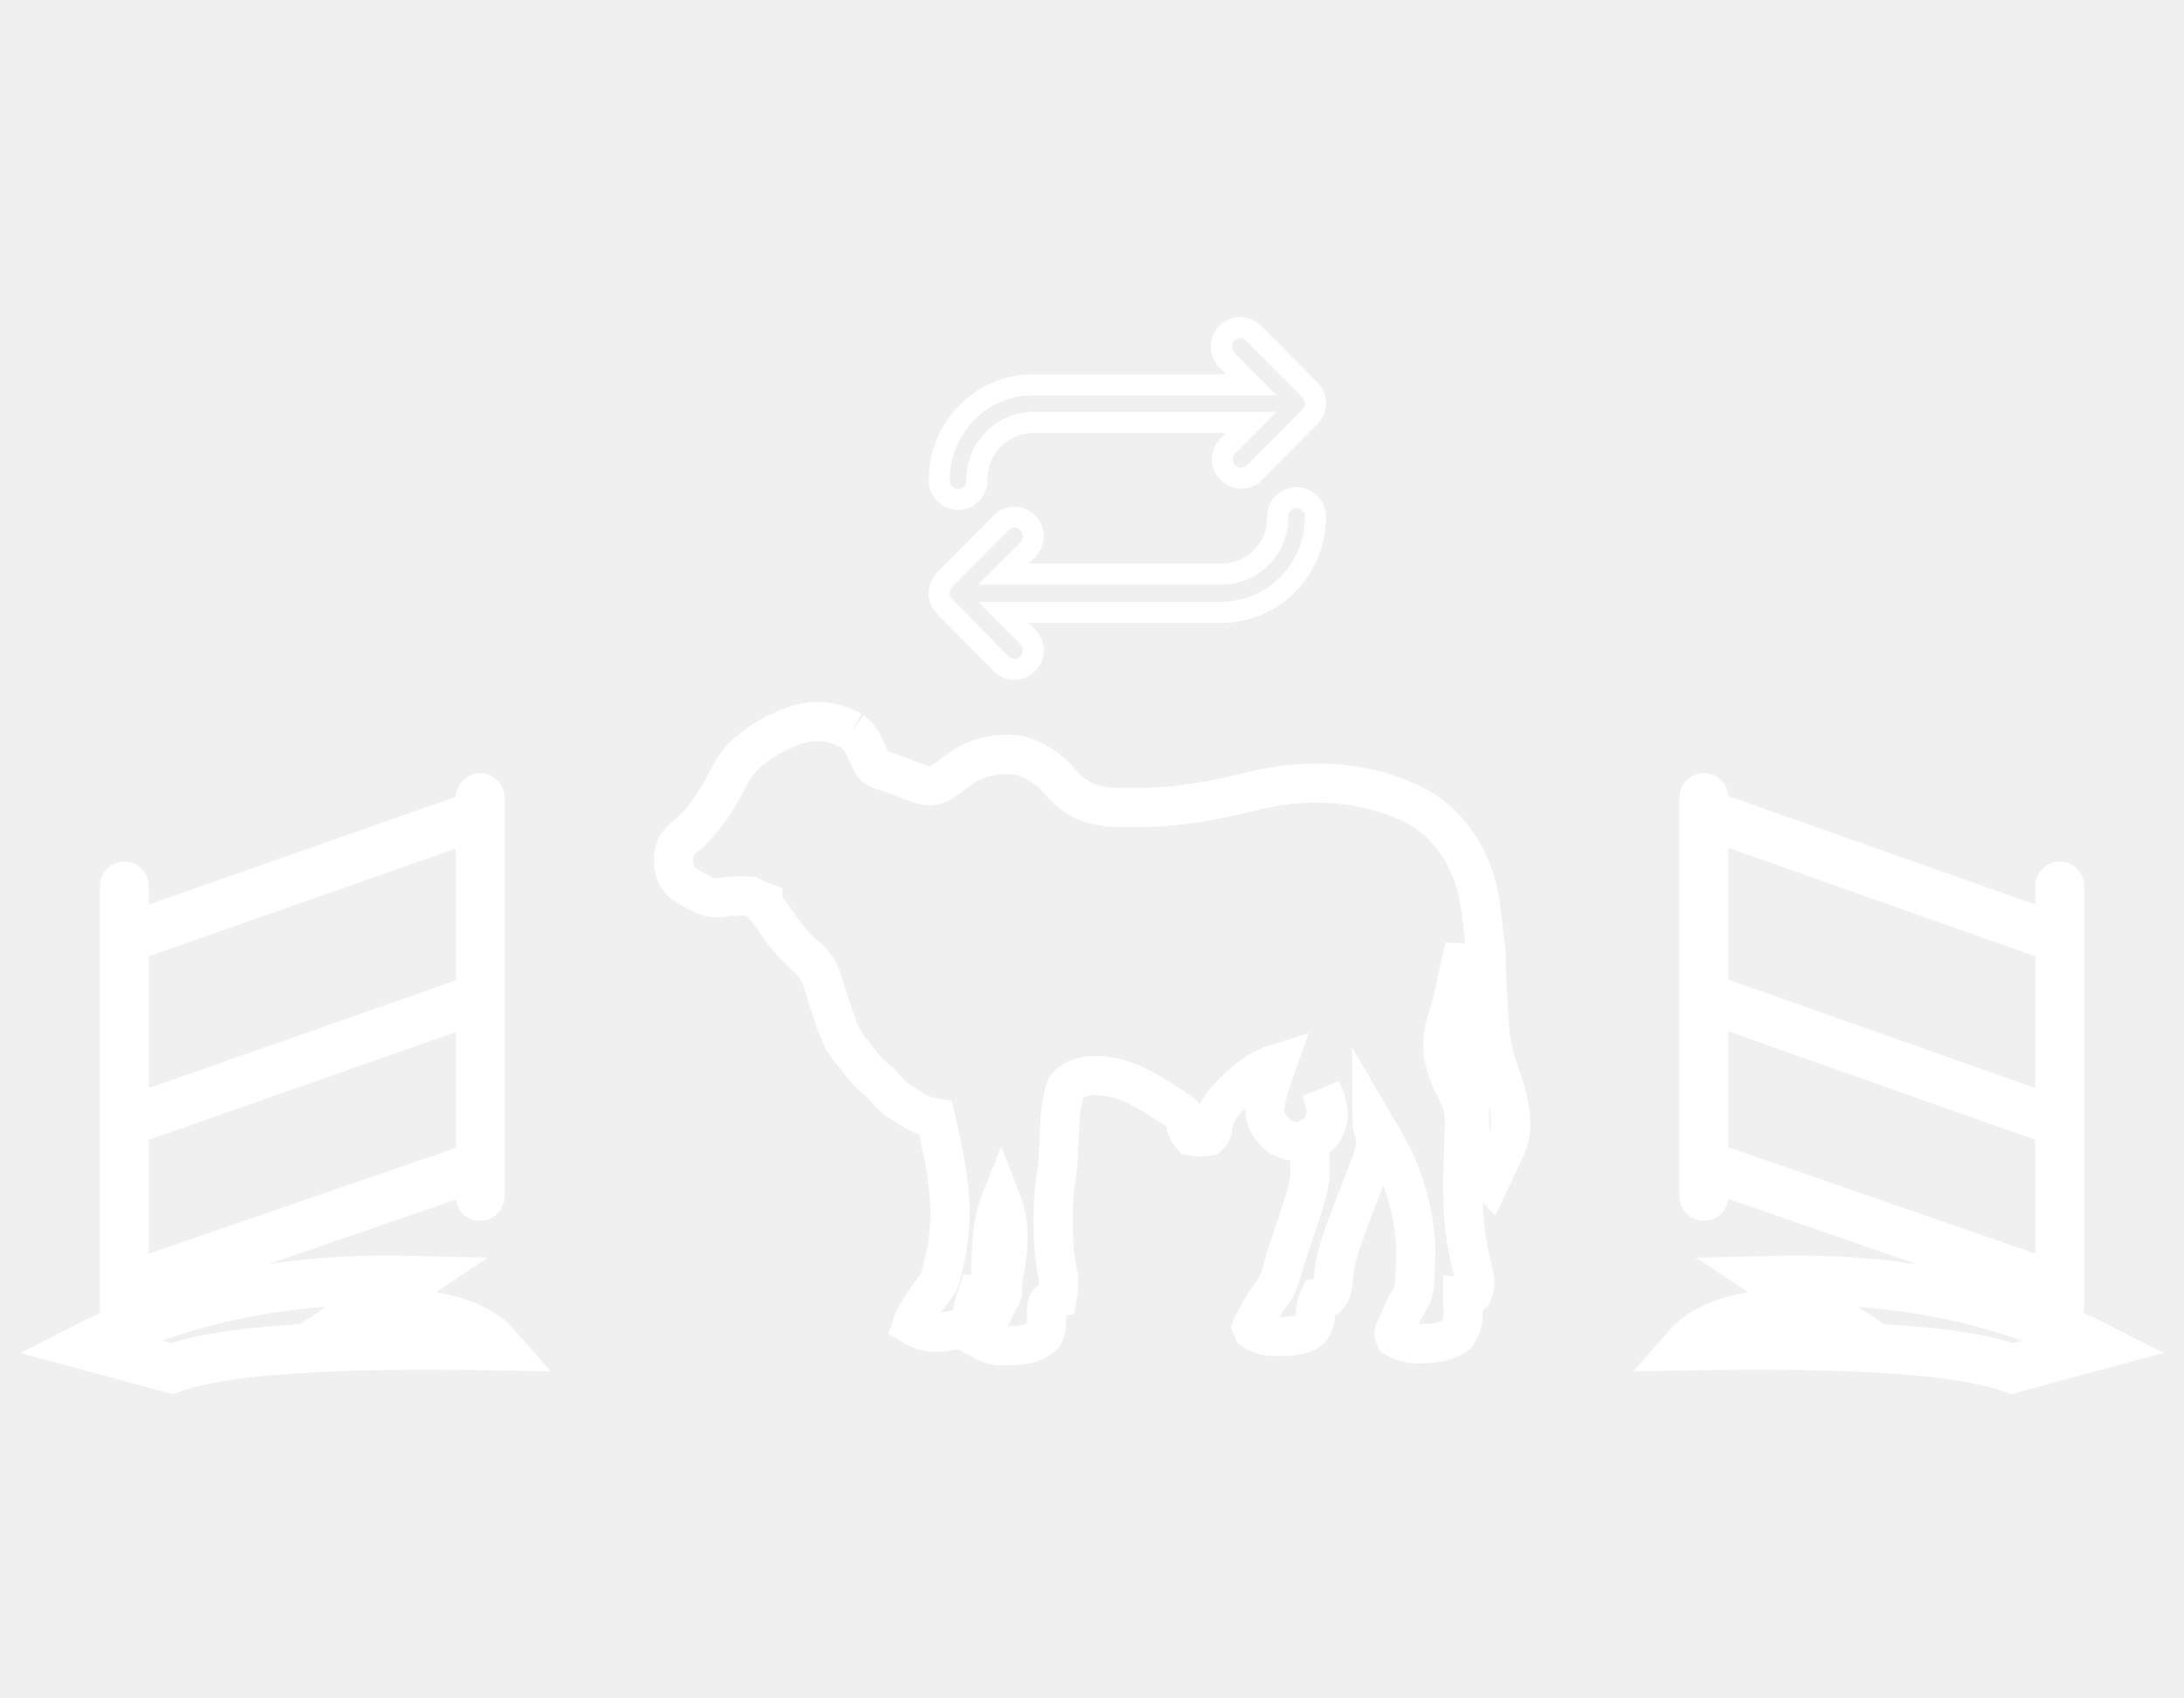
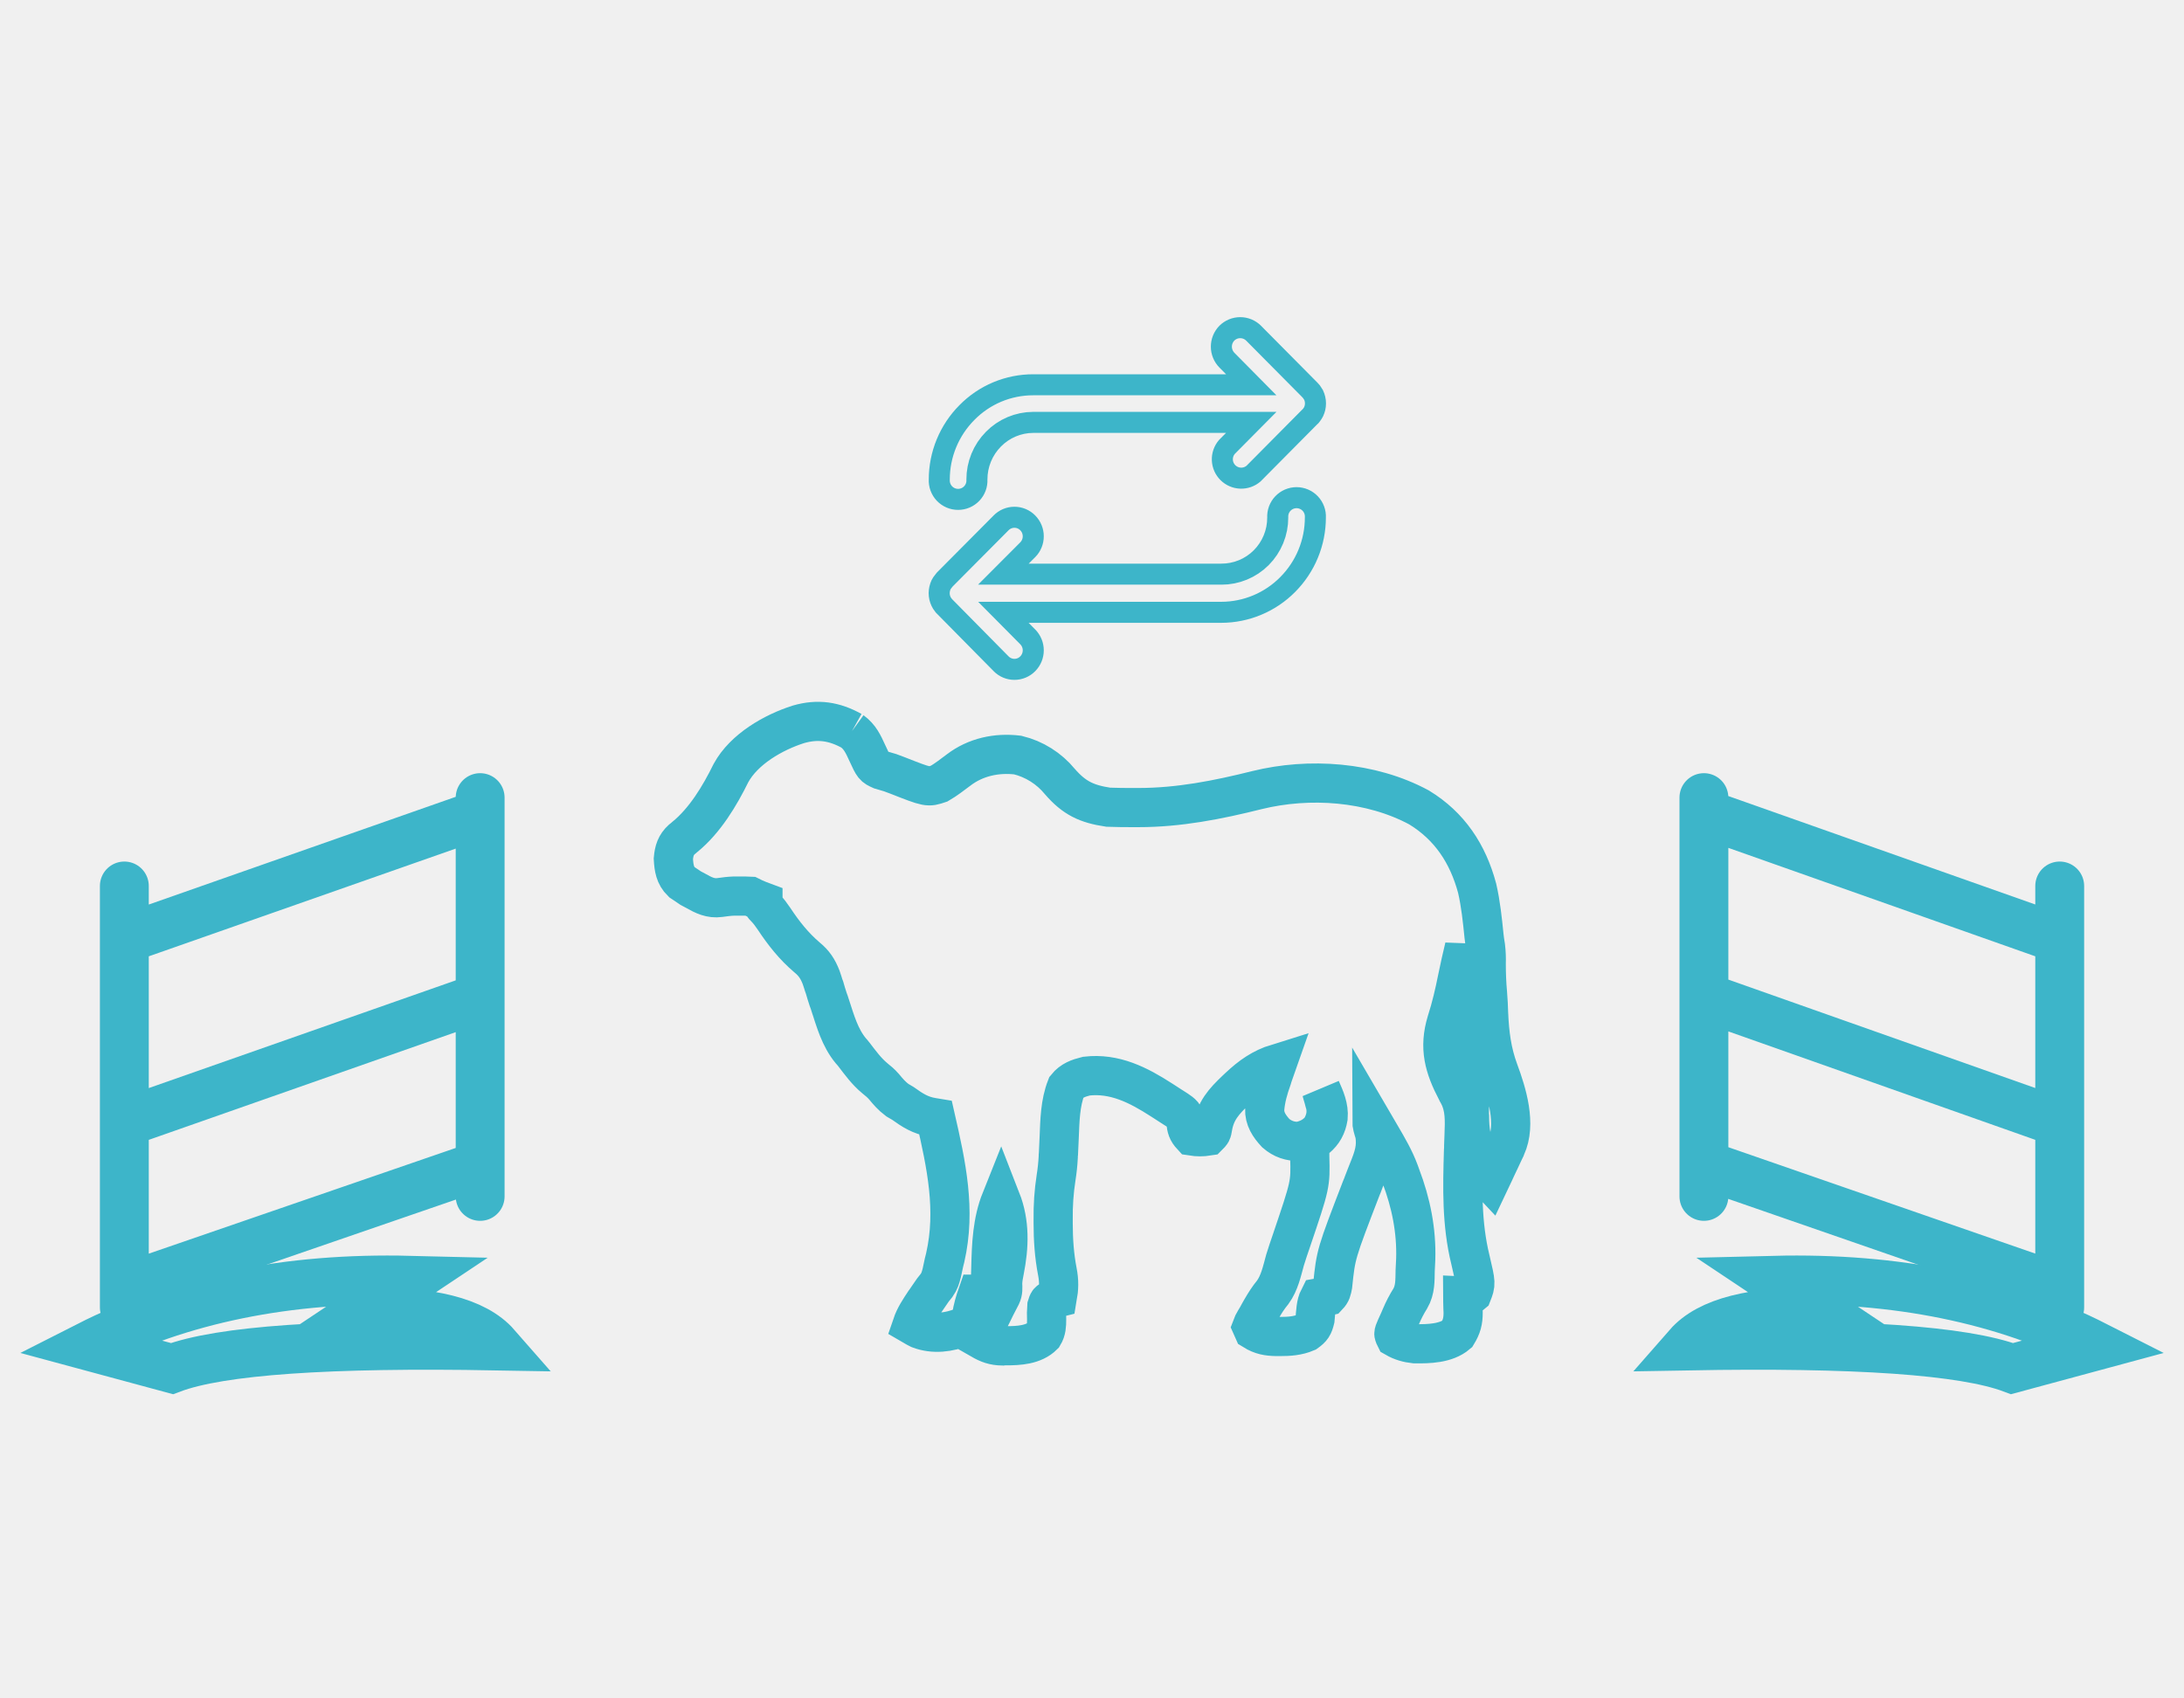
<svg xmlns="http://www.w3.org/2000/svg" viewBox="161 -3 198.42 110.59" width="394.42" height="306.587">
  <g style="">
-     <path d="M57 667Q118 636 199 638L178 652Q223 651 237 667Q126 665 94 677Z" fill="none" style="fill: none; stroke: rgb(255, 255, 255); stroke-width: 21.562; fill-rule: nonzero; fill-opacity: 1; stroke-opacity: 1; stroke-linecap: butt; stroke-linejoin: miter; stroke-miterlimit: 4; stroke-dasharray: none; stroke-dashoffset: 0px; vector-effect: none; visibility: visible; color: rgb(38, 52, 66); font-family: system-ui; font-size: 14px; font-weight: 400; text-anchor: start; opacity: 1;" stroke="#ffffff" stroke-width="21.562" transform="matrix(0.2058912 0 0 0.2058912 157.267 -39.84999)" />
-     <path d="M943 667Q882 636 801 638L822 652Q777 651 763 667Q874 665 906 677Z" fill="none" style="fill: none; stroke: rgb(255, 255, 255); stroke-width: 21.562; fill-rule: nonzero; fill-opacity: 1; stroke-opacity: 1; stroke-linecap: butt; stroke-linejoin: miter; stroke-miterlimit: 4; stroke-dasharray: none; stroke-dashoffset: 0px; vector-effect: none; visibility: visible; color: rgb(38, 52, 66); font-family: system-ui; font-size: 14px; font-weight: 400; text-anchor: start; opacity: 1;" stroke="#ffffff" stroke-width="21.562" transform="matrix(0.2058912 0 0 0.2058912 157.267 -39.84999)" />
-     <path d="M73 464V650M230 425V601M77 486L228 433M77 567L228 514M77 640L228 588M770 425V601M927 464V650M773 433L923 486M773 514L923 567M773 588L923 640" fill="none" stroke="#ffffff" stroke-width="21.562" stroke-linecap="round" stroke-linejoin="round" style="fill: none; stroke: rgb(255, 255, 255); stroke-width: 21.562; fill-rule: nonzero; fill-opacity: 1; stroke-opacity: 1; stroke-linecap: round; stroke-linejoin: round; stroke-miterlimit: 4; stroke-dasharray: none; stroke-dashoffset: 0px; vector-effect: none; visibility: visible; color: rgb(38, 52, 66); font-family: system-ui; font-size: 14px; font-weight: 400; text-anchor: start; opacity: 1;" transform="matrix(0.2058912 0 0 0.2058912 157.267 -39.84999)" />
-     <path d="M591.664 313.684L594.055 314.051L596.395 314.656L598.66 315.496L600.832 316.563L602.883 317.844L604.797 319.328L606.547 320.996L608.121 322.832L609.5 324.82L610.672 326.934L611.625 329.16L612.344 331.469L612.828 333.84L613.07 336.246L613.066 338.664L612.921 344.541L612.488 350.402L611.773 356.235L610.773 362.027L609.491 367.76L607.93 373.426L606.094 379.009L603.988 384.496L601.617 389.873L598.984 395.129L596.101 400.247L592.969 405.219L589.6 410.032L586 414.676L582.174 419.138L578.137 423.41L573.927 427.467L569.523 431.313L564.933 434.937L560.172 438.332L555.247 441.486L550.172 444.395L544.963 447.048L539.629 449.441L534.183 451.572L528.637 453.43L523.009 455.012L517.309 456.313L511.551 457.333L505.75 458.066L499.919 458.515L494.074 458.676L218.238 458.676L249.125 489.832L250.684 491.586L252.07 493.48L253.262 495.5L254.254 497.625L255.035 499.84L255.602 502.117L255.941 504.438L256.055 506.781L255.941 509.125L255.602 511.449L255.035 513.727L254.254 515.938L253.262 518.066L252.07 520.086L250.684 521.98L249.125 523.73L247.398 525.336L245.523 526.762L243.516 527.992L241.395 529.016L239.18 529.824L236.898 530.406L234.566 530.758L232.215 530.875L229.863 530.758L227.531 530.406L225.25 529.824L223.035 529.016L220.914 527.992L218.906 526.762L217.031 525.336L215.305 523.73L144.016 451.504L142.914 450.376L141.996 449.094L140.554 447.127L139.387 444.984L138.331 442.431L137.577 439.81L137.125 437.119L136.977 434.359L137.154 431.606L137.615 428.918L138.359 426.294L139.387 423.734L140.567 421.696L141.996 419.824L144.016 417.215L215.305 345.512L217.031 343.906L218.906 342.48L220.914 341.25L223.035 340.227L225.25 339.418L227.531 338.836L229.863 338.484L232.215 338.367L234.566 338.484L236.898 338.836L239.18 339.418L241.395 340.227L243.516 341.25L245.523 342.48L247.398 343.906L249.125 345.512L250.684 347.262L252.07 349.156L253.262 351.176L254.254 353.305L255.035 355.516L255.602 357.793L255.941 360.113L256.055 362.457L255.941 364.801L255.602 367.125L255.035 369.402L254.254 371.613L253.262 373.742L252.07 375.762L250.684 377.656L249.125 379.406L218.238 410.371L494.074 410.371L501.065 410.051L507.988 409.043L514.779 407.362L521.371 405.016L527.702 402.033L533.707 398.441L539.329 394.276L544.512 389.578L549.244 384.339L553.434 378.66L557.05 372.598L560.051 366.207L562.409 359.556L564.102 352.703L565.111 345.716L565.43 338.664L565.426 336.246L565.668 333.84L566.152 331.469L566.871 329.16L567.824 326.934L568.996 324.82L570.375 322.832L571.949 320.996L573.699 319.328L575.609 317.844L577.664 316.563L579.832 315.496L582.102 314.656L584.441 314.051L586.832 313.684L589.246 313.559Z M520.301 98.496L522.621 98.84L524.895 99.406L527.105 100.195L529.227 101.195L531.238 102.398L533.125 103.789L534.867 105.359L605.961 177.066L608.18 179.543L610.785 183.586L611.826 186.142L612.575 188.765L613.031 191.455L613.195 194.211L613.047 196.971L612.595 199.661L611.841 202.283L610.785 204.836L609.567 206.944L608.18 208.941L607.16 210.23L605.961 211.355L534.867 283.063L533.113 284.438L531.234 285.648L529.25 286.676L527.184 287.516L525.043 288.156L522.855 288.598L520.633 288.832L518.402 288.855L516.176 288.672L513.977 288.285L511.824 287.691L509.738 286.898L507.73 285.918L505.828 284.75L504.039 283.414L502.383 281.914L500.875 280.266L499.527 278.484L498.352 276.586L497.355 274.586L496.555 272.504L495.949 270.352L495.547 268.156L495.352 265.93L495.363 263.695L495.582 261.473L496.012 259.281L496.641 257.141L497.465 255.063L498.484 253.074L499.68 251.191L501.047 249.426L531.938 218.266L255.965 218.266L248.972 218.637L242.047 219.699L235.263 221.442L228.684 223.848L222.374 226.887L216.395 230.539L210.805 234.761L205.66 239.516L200.93 244.782L196.738 250.488L193.125 256.576L190.125 262.992L187.767 269.667L186.074 276.543L185.063 283.55L184.742 290.621L184.746 293.043L184.504 295.449L184.023 297.82L183.301 300.129L182.348 302.352L181.18 304.469L179.797 306.457L178.227 308.293L176.473 309.961L174.563 311.441L172.512 312.723L170.34 313.789L168.07 314.633L165.73 315.238L163.34 315.605L160.926 315.727L158.512 315.605L156.121 315.238L153.777 314.633L151.512 313.789L149.34 312.723L147.289 311.441L145.379 309.961L143.625 308.293L142.051 306.457L140.672 304.469L139.5 302.352L138.551 300.129L137.828 297.82L137.344 295.449L137.105 293.043L137.109 290.621L137.25 284.747L137.68 278.887L138.393 273.051L139.391 267.262L140.673 261.525L142.234 255.859L144.069 250.274L146.176 244.789L148.546 239.41L151.18 234.156L154.064 229.036L157.195 224.063L160.568 219.25L164.172 214.609L167.997 210.147L172.035 205.879L176.234 201.804L180.629 197.945L185.211 194.307L189.969 190.902L194.887 187.741L199.961 184.828L205.173 182.171L210.508 179.777L215.959 177.653L221.508 175.805L227.143 174.234L232.848 172.945L238.611 171.944L244.418 171.23L250.25 170.809L256.098 170.68L531.938 170.68L501.047 139.453L499.484 137.691L498.098 135.781L496.898 133.75L495.906 131.613L495.121 129.387L494.555 127.098L494.215 124.762L494.102 122.406L494.215 120.051L494.555 117.719L495.121 115.426L495.906 113.203L496.898 111.066L498.098 109.031L499.484 107.125L501.047 105.359L502.789 103.789L504.676 102.398L506.691 101.195L508.813 100.195L511.02 99.406L513.297 98.84L515.617 98.496L517.957 98.383Z" fill="none" fill-opacity="1" fill-rule="nonzero" stroke="#ffffff" style="fill: none; stroke: rgb(255, 255, 255); stroke-width: 26.594; fill-rule: nonzero; fill-opacity: 1; stroke-opacity: 1; stroke-linecap: butt; stroke-linejoin: miter; stroke-miterlimit: 4; stroke-dasharray: none; stroke-dashoffset: 0px; vector-effect: none; visibility: visible; color: rgb(38, 52, 66); font-family: system-ui; font-size: 14px; font-weight: 400; text-anchor: start; opacity: 1;" transform="matrix(0.07178988 0 0 0.07178988 236.4917 -2.111448)" stroke-width="26.594" />
-     <path fill="none" d="M114 54.1c4.4 3.2 6.2 7.2 8.4 12 3.5 7.6 3.5 7.6 7.5 9.4L135 77c1.3.5 2.7 1 4 1.5 16.8 6.6 16.8 6.6 23 4.5 3.8-2.2 7.2-4.9 10.7-7.5 9.3-7.1 20.9-9.6 32.5-8.2a43.3 43.3 0 0 1 23.2 14.6C236.3 91 243.1 94.2 255 96c4.8.2 9.7.2 14.5.2h2.1c22.3 0 43.6-4.2 65.2-9.6 28.8-7.1 62.6-4.8 89.2 9.5 16.9 10.3 26.9 25.5 32 44.5 2 8.7 2.9 17.5 3.8 26.4.2 1.9.5 3.8.8 5.6.4 3.3.5 6.3.4 9.5 0 5.4.2 10.8.7 16.2.3 3.7.5 7.4.6 11.2.5 11.2 1.7 21 5.6 31.6 4.6 12.4 9.8 29.3 4 41.9-.1.4-.1.4-.9 2-.3.7-.7 1.4-1 2.1-1.1 2.3-2.1 4.6-3.2 6.8-.4.8-.7 1.6-1.1 2.4L465 302c-2.1-2.2-2.8-3.6-3.9-6.4-.4-.9-.7-1.8-1.1-2.7-.3-.9-.7-1.8-1.1-2.8-.3-.9-.7-1.8-1.1-2.7-2.9-7.5-4-13.3-4-21.3-.1-1-.1-2-.1-3 .1-6.8.8-13.2 1.9-19.9 1.4-8.1 1.3-15.1.1-23.2-.8-5.6-1.2-11.3-1.6-16.9-.7-10.1-1.5-20.1-3.1-30.1-1.4 5.8-2.7 11.6-3.9 17.5-1.6 8-3.4 15.7-5.9 23.5-4.4 14.4-1.4 25.1 5.5 38.2.1.3.1.3.9 1.7 3.9 7.2 3.5 14.7 3.2 22.7-.1 1.9-.1 3.7-.2 5.6 0 .9 0 1.9-.1 2.9-.6 20.2-1.1 40.1 3.8 60 3.1 13.2 3.1 13.2.9 18.8-1.7 1.5-3 1.2-5.2 1.1 0 .5 0 .5.1 3.1 0 1.3.1 2.7.1 4 0 .3 0 .3.1 2 0 4.8-.8 7.8-3.3 11.9-6.1 5.2-15.7 5.4-23.4 5.3-3.8-.4-7.3-1.4-10.6-3.3-1-2-1-2-.5-3.6.2-.6.5-1.2.8-1.9.3-.6.6-1.3.9-2s.7-1.5 1-2.2l.9-2.1a70 70 0 0 1 5.1-9.8c2.8-4.8 2.6-10 2.7-15.4l.3-6.2c.5-15.8-2.6-31.1-8.2-45.8-.3-.8-.6-1.6-.9-2.5-2.6-7-6.3-13.3-10.1-19.8-1.7-2.9-3.3-5.8-5-8.7 0 2.7.8 5 1.6 7.6 1.4 7.8-.7 13.3-3.6 20.5-.8 2.1-1.7 4.2-2.5 6.4-.4 1.1-.8 2.2-1.3 3.3-13.9 36.1-13.9 36.1-15.7 53.4-.5 2.6-.7 3.9-2.5 5.8-1.7.4-3.3.7-5 1-1.8 3.5-1.8 7.9-2.2 11.8-.9 3.7-1.7 5-4.8 7.2-4.7 2-9.5 2.3-14.5 2.3h-2c-4.8-.1-8.3-.7-12.5-3.3-.3-.7-.7-1.3-1-2 .6-1.6.6-1.6 1.7-3.5.4-.6.8-1.3 1.2-2s.8-1.5 1.2-2.2l1.2-2.1c1.9-3.3 3.8-6.3 6.2-9.2 3.8-5.2 5.1-11.7 6.8-17.8 1.1-3.6 2.3-7.1 3.5-10.6 10.5-31 10.5-31 10.1-46v-2.4c0-.4 0-.4-.1-2.2.3-2.9 1.7-4 3.8-5.8 3.7-3.1 5.6-6.7 6.4-11.4.5-5.7-1.7-10.6-4-15.8.2.5.2.5.9 3.1.4 1.3.8 2.6 1.1 3.9.2.6.3 1.1.5 1.7 1 5 0 8.9-2.5 13.3-3.1 3.8-7 5.9-11.9 6.9q-7.35.3-12.9-4.5c-3.6-3.9-6.3-7.9-6.1-13.3.5-5.9 2-11.1 4-16.7.2-.8.5-1.6.8-2.5.7-1.9 1.4-3.9 2.1-5.9-8.4 2.6-14.6 7-21 13-.5.5-1.1 1-1.6 1.5-6.8 6.5-11.5 11.6-13 21.1-.4 2.4-.4 2.4-2.4 4.4-3.1.5-5.9.5-9 0-2.5-2.7-2.9-4.4-3.3-8-.9-3.7-1.9-4.4-5-6.5-.9-.6-1.8-1.2-2.8-1.8-.4-.3-.4-.3-2.8-1.8-1-.6-1.9-1.2-2.8-1.8-12.7-8.2-25.8-14.9-41.3-13.1-4.4 1.1-8.1 2.4-11 6-3.5 8.9-3.6 18.5-4 28-.1 2.9-.3 5.7-.4 8.6-.1.6-.1 1.3-.1 1.9q-.3 5.7-1.2 11.4c-1.2 7.7-1.7 15.3-1.6 23.2v1.9c0 9 .6 17.8 2.3 26.6 1 5.1.9 9.3 0 14.4l-2.4.6c-2.6 1.4-2.6 1.4-3.4 4-.2 2.5-.2 4.9-.1 7.4 0 3.1-.1 5.9-1.8 8.7-5.3 5.3-13.5 5.7-20.6 5.7-.7 0-1.4 0-2 .1-4.7-.1-7.7-1.2-11.7-3.5 1.5-5 3.6-9.4 6-14 .7-1.4 1.4-2.8 2.1-4.3 1-1.9 2-3.8 3-5.8 1.1-2.3.9-4.3.8-6.8.1-2.5.5-4.7 1-7.1 2.6-13.2 3.1-26.2-1.9-39-4.8 12-5.3 24.6-5.6 37.4-.2 8.7-.2 8.7-2.4 12.6-1.9 1.6-2.5 2-5 2-1.4 4-2.5 7.9-3.2 12.1-1.1 2.7-2.5 4-4.8 5.9-7.6 3.1-16.1 4.2-24 1.2-1.6-.8-1.6-.8-4-2.2 1.6-4.7 4.2-8.5 6.9-12.6.5-.6.9-1.3 1.4-2 3.4-5 3.4-5 5.3-7.3 1.6-2.3 2.1-4.1 2.8-6.8.2-1 .4-1.9.6-2.8l.6-2.8c.2-.9.5-1.9.7-2.8 6-26.3.6-51.1-5.3-76.9l-1.8-.3c-6.6-1.1-10.9-3.9-16.2-7.7-1.1-.7-2.1-1.3-3.2-1.9-2.9-2.2-4.9-4.5-7.2-7.3-1.6-1.8-3.2-3.2-5-4.6-4.6-3.8-8-8.5-11.6-13.2-.5-.7-1.1-1.3-1.7-2-6-7.3-8.4-16.2-11.3-25-.3-1.1-.7-2.1-1.1-3.2-.7-2.2-1.4-4.3-2-6.5-.4-1-.7-2-1-3l-.9-2.7c-1.8-4.6-3.9-7.8-7.7-10.9-7.3-6.2-12.9-13.3-18.2-21.3-1.5-2.2-3-4.3-4.9-6.2C65 150 65 150 65 148l-2.4-.9C60 146 60 146 58 145c-1.9-.1-3.7-.1-5.6-.1h-3.2c-2.7.1-5.2.4-7.9.8-5.1.7-8.9-1.2-13.3-3.7-.9-.5-1.8-1-2.8-1.5-.7-.5-1.4-1-2.2-1.5-.4-.3-.4-.3-2.7-1.8-3.7-3.6-4.3-7.7-4.6-12.8.4-4.5 1.4-7.7 4.7-10.7.6-.5 1.2-.9 1.7-1.4 11-9 19.1-22.5 25.3-35.1C54.6 64 70.7 54.8 84.5 50.4c10.7-3.1 19.8-1.7 29.5 3.7" transform="matrix(0.1651043 0 0 0.1651043 219.583 32.67603)" style="fill: none; stroke: rgb(255, 255, 255); stroke-width: 21.562; fill-rule: nonzero; fill-opacity: 1; stroke-opacity: 1; stroke-linecap: butt; stroke-linejoin: miter; stroke-miterlimit: 4; stroke-dasharray: none; stroke-dashoffset: 0px; vector-effect: none; visibility: visible; color: rgb(38, 52, 66); font-family: system-ui; font-size: 14px; font-weight: 400; text-anchor: start; opacity: 1;" stroke="#ffffff" stroke-width="21.562" />
+     <path d="M57 667Q118 636 199 638L178 652Q223 651 237 667Q126 665 94 677Z" fill="none" style="fill: none; stroke: rgb(61, 181, 201); stroke-width: 21.562; fill-rule: nonzero; fill-opacity: 1; stroke-opacity: 1; stroke-linecap: butt; stroke-linejoin: miter; stroke-miterlimit: 4; stroke-dasharray: none; stroke-dashoffset: 0px; vector-effect: none; visibility: visible; color: rgb(38, 52, 66); font-family: system-ui; font-size: 14px; font-weight: 400; text-anchor: start; opacity: 1;" stroke="#3db5c9" stroke-width="21.562" transform="matrix(0.2058912 0 0 0.2058912 157.267 -39.84999)" />
+     <path d="M943 667Q882 636 801 638L822 652Q777 651 763 667Q874 665 906 677Z" fill="none" style="fill: none; stroke: rgb(61, 181, 201); stroke-width: 21.562; fill-rule: nonzero; fill-opacity: 1; stroke-opacity: 1; stroke-linecap: butt; stroke-linejoin: miter; stroke-miterlimit: 4; stroke-dasharray: none; stroke-dashoffset: 0px; vector-effect: none; visibility: visible; color: rgb(38, 52, 66); font-family: system-ui; font-size: 14px; font-weight: 400; text-anchor: start; opacity: 1;" stroke="#3db5c9" stroke-width="21.562" transform="matrix(0.2058912 0 0 0.2058912 157.267 -39.84999)" />
+     <path d="M73 464V650M230 425V601M77 486L228 433M77 567L228 514M77 640L228 588M770 425V601M927 464V650M773 433L923 486M773 514L923 567M773 588L923 640" fill="none" stroke="#3db5c9" stroke-width="21.562" stroke-linecap="round" stroke-linejoin="round" style="fill: none; stroke: rgb(61, 181, 201); stroke-width: 21.562; fill-rule: nonzero; fill-opacity: 1; stroke-opacity: 1; stroke-linecap: round; stroke-linejoin: round; stroke-miterlimit: 4; stroke-dasharray: none; stroke-dashoffset: 0px; vector-effect: none; visibility: visible; color: rgb(38, 52, 66); font-family: system-ui; font-size: 14px; font-weight: 400; text-anchor: start; opacity: 1;" transform="matrix(0.2058912 0 0 0.2058912 157.267 -39.84999)" />
+     <path d="M591.664 313.684L594.055 314.051L596.395 314.656L598.66 315.496L600.832 316.563L602.883 317.844L604.797 319.328L606.547 320.996L608.121 322.832L609.5 324.82L610.672 326.934L611.625 329.16L612.344 331.469L612.828 333.84L613.07 336.246L613.066 338.664L612.921 344.541L612.488 350.402L611.773 356.235L610.773 362.027L609.491 367.76L607.93 373.426L606.094 379.009L603.988 384.496L601.617 389.873L598.984 395.129L596.101 400.247L592.969 405.219L589.6 410.032L586 414.676L582.174 419.138L578.137 423.41L573.927 427.467L569.523 431.313L564.933 434.937L560.172 438.332L555.247 441.486L550.172 444.395L544.963 447.048L539.629 449.441L534.183 451.572L528.637 453.43L523.009 455.012L517.309 456.313L511.551 457.333L505.75 458.066L499.919 458.515L494.074 458.676L218.238 458.676L249.125 489.832L250.684 491.586L252.07 493.48L253.262 495.5L254.254 497.625L255.035 499.84L255.602 502.117L255.941 504.438L256.055 506.781L255.941 509.125L255.602 511.449L255.035 513.727L254.254 515.938L253.262 518.066L252.07 520.086L250.684 521.98L249.125 523.73L247.398 525.336L245.523 526.762L243.516 527.992L241.395 529.016L239.18 529.824L236.898 530.406L234.566 530.758L232.215 530.875L229.863 530.758L227.531 530.406L225.25 529.824L223.035 529.016L220.914 527.992L218.906 526.762L217.031 525.336L215.305 523.73L144.016 451.504L142.914 450.376L141.996 449.094L140.554 447.127L139.387 444.984L138.331 442.431L137.577 439.81L137.125 437.119L136.977 434.359L137.154 431.606L137.615 428.918L138.359 426.294L139.387 423.734L140.567 421.696L141.996 419.824L144.016 417.215L215.305 345.512L217.031 343.906L218.906 342.48L220.914 341.25L223.035 340.227L225.25 339.418L227.531 338.836L229.863 338.484L232.215 338.367L234.566 338.484L236.898 338.836L239.18 339.418L241.395 340.227L243.516 341.25L245.523 342.48L247.398 343.906L249.125 345.512L250.684 347.262L252.07 349.156L253.262 351.176L254.254 353.305L255.035 355.516L255.602 357.793L255.941 360.113L256.055 362.457L255.941 364.801L255.602 367.125L255.035 369.402L254.254 371.613L253.262 373.742L252.07 375.762L250.684 377.656L249.125 379.406L218.238 410.371L494.074 410.371L501.065 410.051L507.988 409.043L514.779 407.362L521.371 405.016L527.702 402.033L533.707 398.441L539.329 394.276L544.512 389.578L549.244 384.339L553.434 378.66L557.05 372.598L560.051 366.207L562.409 359.556L564.102 352.703L565.111 345.716L565.43 338.664L565.426 336.246L565.668 333.84L566.152 331.469L566.871 329.16L567.824 326.934L568.996 324.82L570.375 322.832L571.949 320.996L573.699 319.328L575.609 317.844L577.664 316.563L579.832 315.496L582.102 314.656L584.441 314.051L586.832 313.684L589.246 313.559Z M520.301 98.496L522.621 98.84L524.895 99.406L527.105 100.195L529.227 101.195L531.238 102.398L533.125 103.789L534.867 105.359L605.961 177.066L608.18 179.543L610.785 183.586L611.826 186.142L612.575 188.765L613.031 191.455L613.195 194.211L613.047 196.971L612.595 199.661L611.841 202.283L610.785 204.836L609.567 206.944L608.18 208.941L607.16 210.23L605.961 211.355L534.867 283.063L533.113 284.438L531.234 285.648L529.25 286.676L527.184 287.516L525.043 288.156L522.855 288.598L520.633 288.832L518.402 288.855L516.176 288.672L513.977 288.285L511.824 287.691L509.738 286.898L507.73 285.918L505.828 284.75L504.039 283.414L502.383 281.914L500.875 280.266L499.527 278.484L498.352 276.586L497.355 274.586L496.555 272.504L495.949 270.352L495.547 268.156L495.352 265.93L495.363 263.695L495.582 261.473L496.012 259.281L496.641 257.141L497.465 255.063L498.484 253.074L499.68 251.191L501.047 249.426L531.938 218.266L255.965 218.266L248.972 218.637L242.047 219.699L235.263 221.442L228.684 223.848L222.374 226.887L216.395 230.539L210.805 234.761L205.66 239.516L200.93 244.782L196.738 250.488L193.125 256.576L190.125 262.992L187.767 269.667L186.074 276.543L185.063 283.55L184.742 290.621L184.746 293.043L184.504 295.449L184.023 297.82L183.301 300.129L182.348 302.352L181.18 304.469L179.797 306.457L178.227 308.293L176.473 309.961L174.563 311.441L172.512 312.723L170.34 313.789L168.07 314.633L165.73 315.238L163.34 315.605L160.926 315.727L158.512 315.605L156.121 315.238L153.777 314.633L151.512 313.789L149.34 312.723L147.289 311.441L145.379 309.961L143.625 308.293L142.051 306.457L140.672 304.469L139.5 302.352L138.551 300.129L137.828 297.82L137.344 295.449L137.105 293.043L137.109 290.621L137.25 284.747L137.68 278.887L138.393 273.051L139.391 267.262L140.673 261.525L142.234 255.859L144.069 250.274L146.176 244.789L148.546 239.41L151.18 234.156L154.064 229.036L157.195 224.063L160.568 219.25L164.172 214.609L167.997 210.147L172.035 205.879L176.234 201.804L180.629 197.945L185.211 194.307L189.969 190.902L194.887 187.741L199.961 184.828L205.173 182.171L210.508 179.777L215.959 177.653L221.508 175.805L227.143 174.234L232.848 172.945L238.611 171.944L244.418 171.23L250.25 170.809L256.098 170.68L531.938 170.68L501.047 139.453L499.484 137.691L498.098 135.781L496.898 133.75L495.906 131.613L495.121 129.387L494.555 127.098L494.215 124.762L494.102 122.406L494.215 120.051L494.555 117.719L495.121 115.426L495.906 113.203L496.898 111.066L498.098 109.031L499.484 107.125L501.047 105.359L502.789 103.789L504.676 102.398L506.691 101.195L508.813 100.195L511.02 99.406L513.297 98.84L515.617 98.496L517.957 98.383Z" fill="none" fill-opacity="1" fill-rule="nonzero" stroke="#3db5c9" style="fill: none; stroke: rgb(61, 181, 201); stroke-width: 26.594; fill-rule: nonzero; fill-opacity: 1; stroke-opacity: 1; stroke-linecap: butt; stroke-linejoin: miter; stroke-miterlimit: 4; stroke-dasharray: none; stroke-dashoffset: 0px; vector-effect: none; visibility: visible; color: rgb(38, 52, 66); font-family: system-ui; font-size: 14px; font-weight: 400; text-anchor: start; opacity: 1;" transform="matrix(0.07178988 0 0 0.07178988 236.4917 -2.111448)" stroke-width="26.594" />
+     <path fill="none" d="M114 54.1c4.4 3.2 6.2 7.2 8.4 12 3.5 7.6 3.5 7.6 7.5 9.4L135 77c1.3.5 2.7 1 4 1.5 16.8 6.6 16.8 6.6 23 4.5 3.8-2.2 7.2-4.9 10.7-7.5 9.3-7.1 20.9-9.6 32.5-8.2a43.3 43.3 0 0 1 23.2 14.6C236.3 91 243.1 94.2 255 96c4.8.2 9.7.2 14.5.2h2.1c22.3 0 43.6-4.2 65.2-9.6 28.8-7.1 62.6-4.8 89.2 9.5 16.9 10.3 26.9 25.5 32 44.5 2 8.7 2.9 17.5 3.8 26.4.2 1.9.5 3.8.8 5.6.4 3.3.5 6.3.4 9.5 0 5.4.2 10.8.7 16.2.3 3.7.5 7.4.6 11.2.5 11.2 1.7 21 5.6 31.6 4.6 12.4 9.8 29.3 4 41.9-.1.4-.1.4-.9 2-.3.7-.7 1.4-1 2.1-1.1 2.3-2.1 4.6-3.2 6.8-.4.8-.7 1.6-1.1 2.4L465 302c-2.1-2.2-2.8-3.6-3.9-6.4-.4-.9-.7-1.8-1.1-2.7-.3-.9-.7-1.8-1.1-2.8-.3-.9-.7-1.8-1.1-2.7-2.9-7.5-4-13.3-4-21.3-.1-1-.1-2-.1-3 .1-6.8.8-13.2 1.9-19.9 1.4-8.1 1.3-15.1.1-23.2-.8-5.6-1.2-11.3-1.6-16.9-.7-10.1-1.5-20.1-3.1-30.1-1.4 5.8-2.7 11.6-3.9 17.5-1.6 8-3.4 15.7-5.9 23.5-4.4 14.4-1.4 25.1 5.5 38.2.1.3.1.3.9 1.7 3.9 7.2 3.5 14.7 3.2 22.7-.1 1.9-.1 3.7-.2 5.6 0 .9 0 1.9-.1 2.9-.6 20.2-1.1 40.1 3.8 60 3.1 13.2 3.1 13.2.9 18.8-1.7 1.5-3 1.2-5.2 1.1 0 .5 0 .5.1 3.1 0 1.3.1 2.7.1 4 0 .3 0 .3.1 2 0 4.8-.8 7.8-3.3 11.9-6.1 5.2-15.7 5.4-23.4 5.3-3.8-.4-7.3-1.4-10.6-3.3-1-2-1-2-.5-3.6.2-.6.5-1.2.8-1.9.3-.6.6-1.3.9-2s.7-1.5 1-2.2l.9-2.1a70 70 0 0 1 5.1-9.8c2.8-4.8 2.6-10 2.7-15.4l.3-6.2c.5-15.8-2.6-31.1-8.2-45.8-.3-.8-.6-1.6-.9-2.5-2.6-7-6.3-13.3-10.1-19.8-1.7-2.9-3.3-5.8-5-8.7 0 2.7.8 5 1.6 7.6 1.4 7.8-.7 13.3-3.6 20.5-.8 2.1-1.7 4.2-2.5 6.4-.4 1.1-.8 2.2-1.3 3.3-13.9 36.1-13.9 36.1-15.7 53.4-.5 2.6-.7 3.9-2.5 5.8-1.7.4-3.3.7-5 1-1.8 3.5-1.8 7.9-2.2 11.8-.9 3.7-1.7 5-4.8 7.2-4.7 2-9.5 2.3-14.5 2.3h-2c-4.8-.1-8.3-.7-12.5-3.3-.3-.7-.7-1.3-1-2 .6-1.6.6-1.6 1.7-3.5.4-.6.8-1.3 1.2-2s.8-1.5 1.2-2.2l1.2-2.1c1.9-3.3 3.8-6.3 6.2-9.2 3.8-5.2 5.1-11.7 6.8-17.8 1.1-3.6 2.3-7.1 3.5-10.6 10.5-31 10.5-31 10.1-46v-2.4c0-.4 0-.4-.1-2.2.3-2.9 1.7-4 3.8-5.8 3.7-3.1 5.6-6.7 6.4-11.4.5-5.7-1.7-10.6-4-15.8.2.5.2.5.9 3.1.4 1.3.8 2.6 1.1 3.9.2.6.3 1.1.5 1.7 1 5 0 8.9-2.5 13.3-3.1 3.8-7 5.9-11.9 6.9q-7.35.3-12.9-4.5c-3.6-3.9-6.3-7.9-6.1-13.3.5-5.9 2-11.1 4-16.7.2-.8.5-1.6.8-2.5.7-1.9 1.4-3.9 2.1-5.9-8.4 2.6-14.6 7-21 13-.5.5-1.1 1-1.6 1.5-6.8 6.5-11.5 11.6-13 21.1-.4 2.4-.4 2.4-2.4 4.4-3.1.5-5.9.5-9 0-2.5-2.7-2.9-4.4-3.3-8-.9-3.7-1.9-4.4-5-6.5-.9-.6-1.8-1.2-2.8-1.8-.4-.3-.4-.3-2.8-1.8-1-.6-1.9-1.2-2.8-1.8-12.7-8.2-25.8-14.9-41.3-13.1-4.4 1.1-8.1 2.4-11 6-3.5 8.9-3.6 18.5-4 28-.1 2.9-.3 5.7-.4 8.6-.1.6-.1 1.3-.1 1.9q-.3 5.7-1.2 11.4c-1.2 7.7-1.7 15.3-1.6 23.2v1.9c0 9 .6 17.8 2.3 26.6 1 5.1.9 9.3 0 14.4l-2.4.6c-2.6 1.4-2.6 1.4-3.4 4-.2 2.5-.2 4.9-.1 7.4 0 3.1-.1 5.9-1.8 8.7-5.3 5.3-13.5 5.7-20.6 5.7-.7 0-1.4 0-2 .1-4.7-.1-7.7-1.2-11.7-3.5 1.5-5 3.6-9.4 6-14 .7-1.4 1.4-2.8 2.1-4.3 1-1.9 2-3.8 3-5.8 1.1-2.3.9-4.3.8-6.8.1-2.5.5-4.7 1-7.1 2.6-13.2 3.1-26.2-1.9-39-4.8 12-5.3 24.6-5.6 37.4-.2 8.7-.2 8.7-2.4 12.6-1.9 1.6-2.5 2-5 2-1.4 4-2.5 7.9-3.2 12.1-1.1 2.7-2.5 4-4.8 5.9-7.6 3.1-16.1 4.2-24 1.2-1.6-.8-1.6-.8-4-2.2 1.6-4.7 4.2-8.5 6.9-12.6.5-.6.9-1.3 1.4-2 3.4-5 3.4-5 5.3-7.3 1.6-2.3 2.1-4.1 2.8-6.8.2-1 .4-1.9.6-2.8l.6-2.8c.2-.9.5-1.9.7-2.8 6-26.3.6-51.1-5.3-76.9l-1.8-.3c-6.6-1.1-10.9-3.9-16.2-7.7-1.1-.7-2.1-1.3-3.2-1.9-2.9-2.2-4.9-4.5-7.2-7.3-1.6-1.8-3.2-3.2-5-4.6-4.6-3.8-8-8.5-11.6-13.2-.5-.7-1.1-1.3-1.7-2-6-7.3-8.4-16.2-11.3-25-.3-1.1-.7-2.1-1.1-3.2-.7-2.2-1.4-4.3-2-6.5-.4-1-.7-2-1-3l-.9-2.7c-1.8-4.6-3.9-7.8-7.7-10.9-7.3-6.2-12.9-13.3-18.2-21.3-1.5-2.2-3-4.3-4.9-6.2C65 150 65 150 65 148l-2.4-.9C60 146 60 146 58 145c-1.9-.1-3.7-.1-5.6-.1h-3.2c-2.7.1-5.2.4-7.9.8-5.1.7-8.9-1.2-13.3-3.7-.9-.5-1.8-1-2.8-1.5-.7-.5-1.4-1-2.2-1.5-.4-.3-.4-.3-2.7-1.8-3.7-3.6-4.3-7.7-4.6-12.8.4-4.5 1.4-7.7 4.7-10.7.6-.5 1.2-.9 1.7-1.4 11-9 19.1-22.5 25.3-35.1C54.6 64 70.7 54.8 84.5 50.4c10.7-3.1 19.8-1.7 29.5 3.7" transform="matrix(0.1651043 0 0 0.1651043 219.583 32.67603)" style="fill: none; stroke: rgb(61, 181, 201); stroke-width: 21.562; fill-rule: nonzero; fill-opacity: 1; stroke-opacity: 1; stroke-linecap: butt; stroke-linejoin: miter; stroke-miterlimit: 4; stroke-dasharray: none; stroke-dashoffset: 0px; vector-effect: none; visibility: visible; color: rgb(38, 52, 66); font-family: system-ui; font-size: 14px; font-weight: 400; text-anchor: start; opacity: 1;" stroke="#3db5c9" stroke-width="21.562" />
  </g>
</svg>
